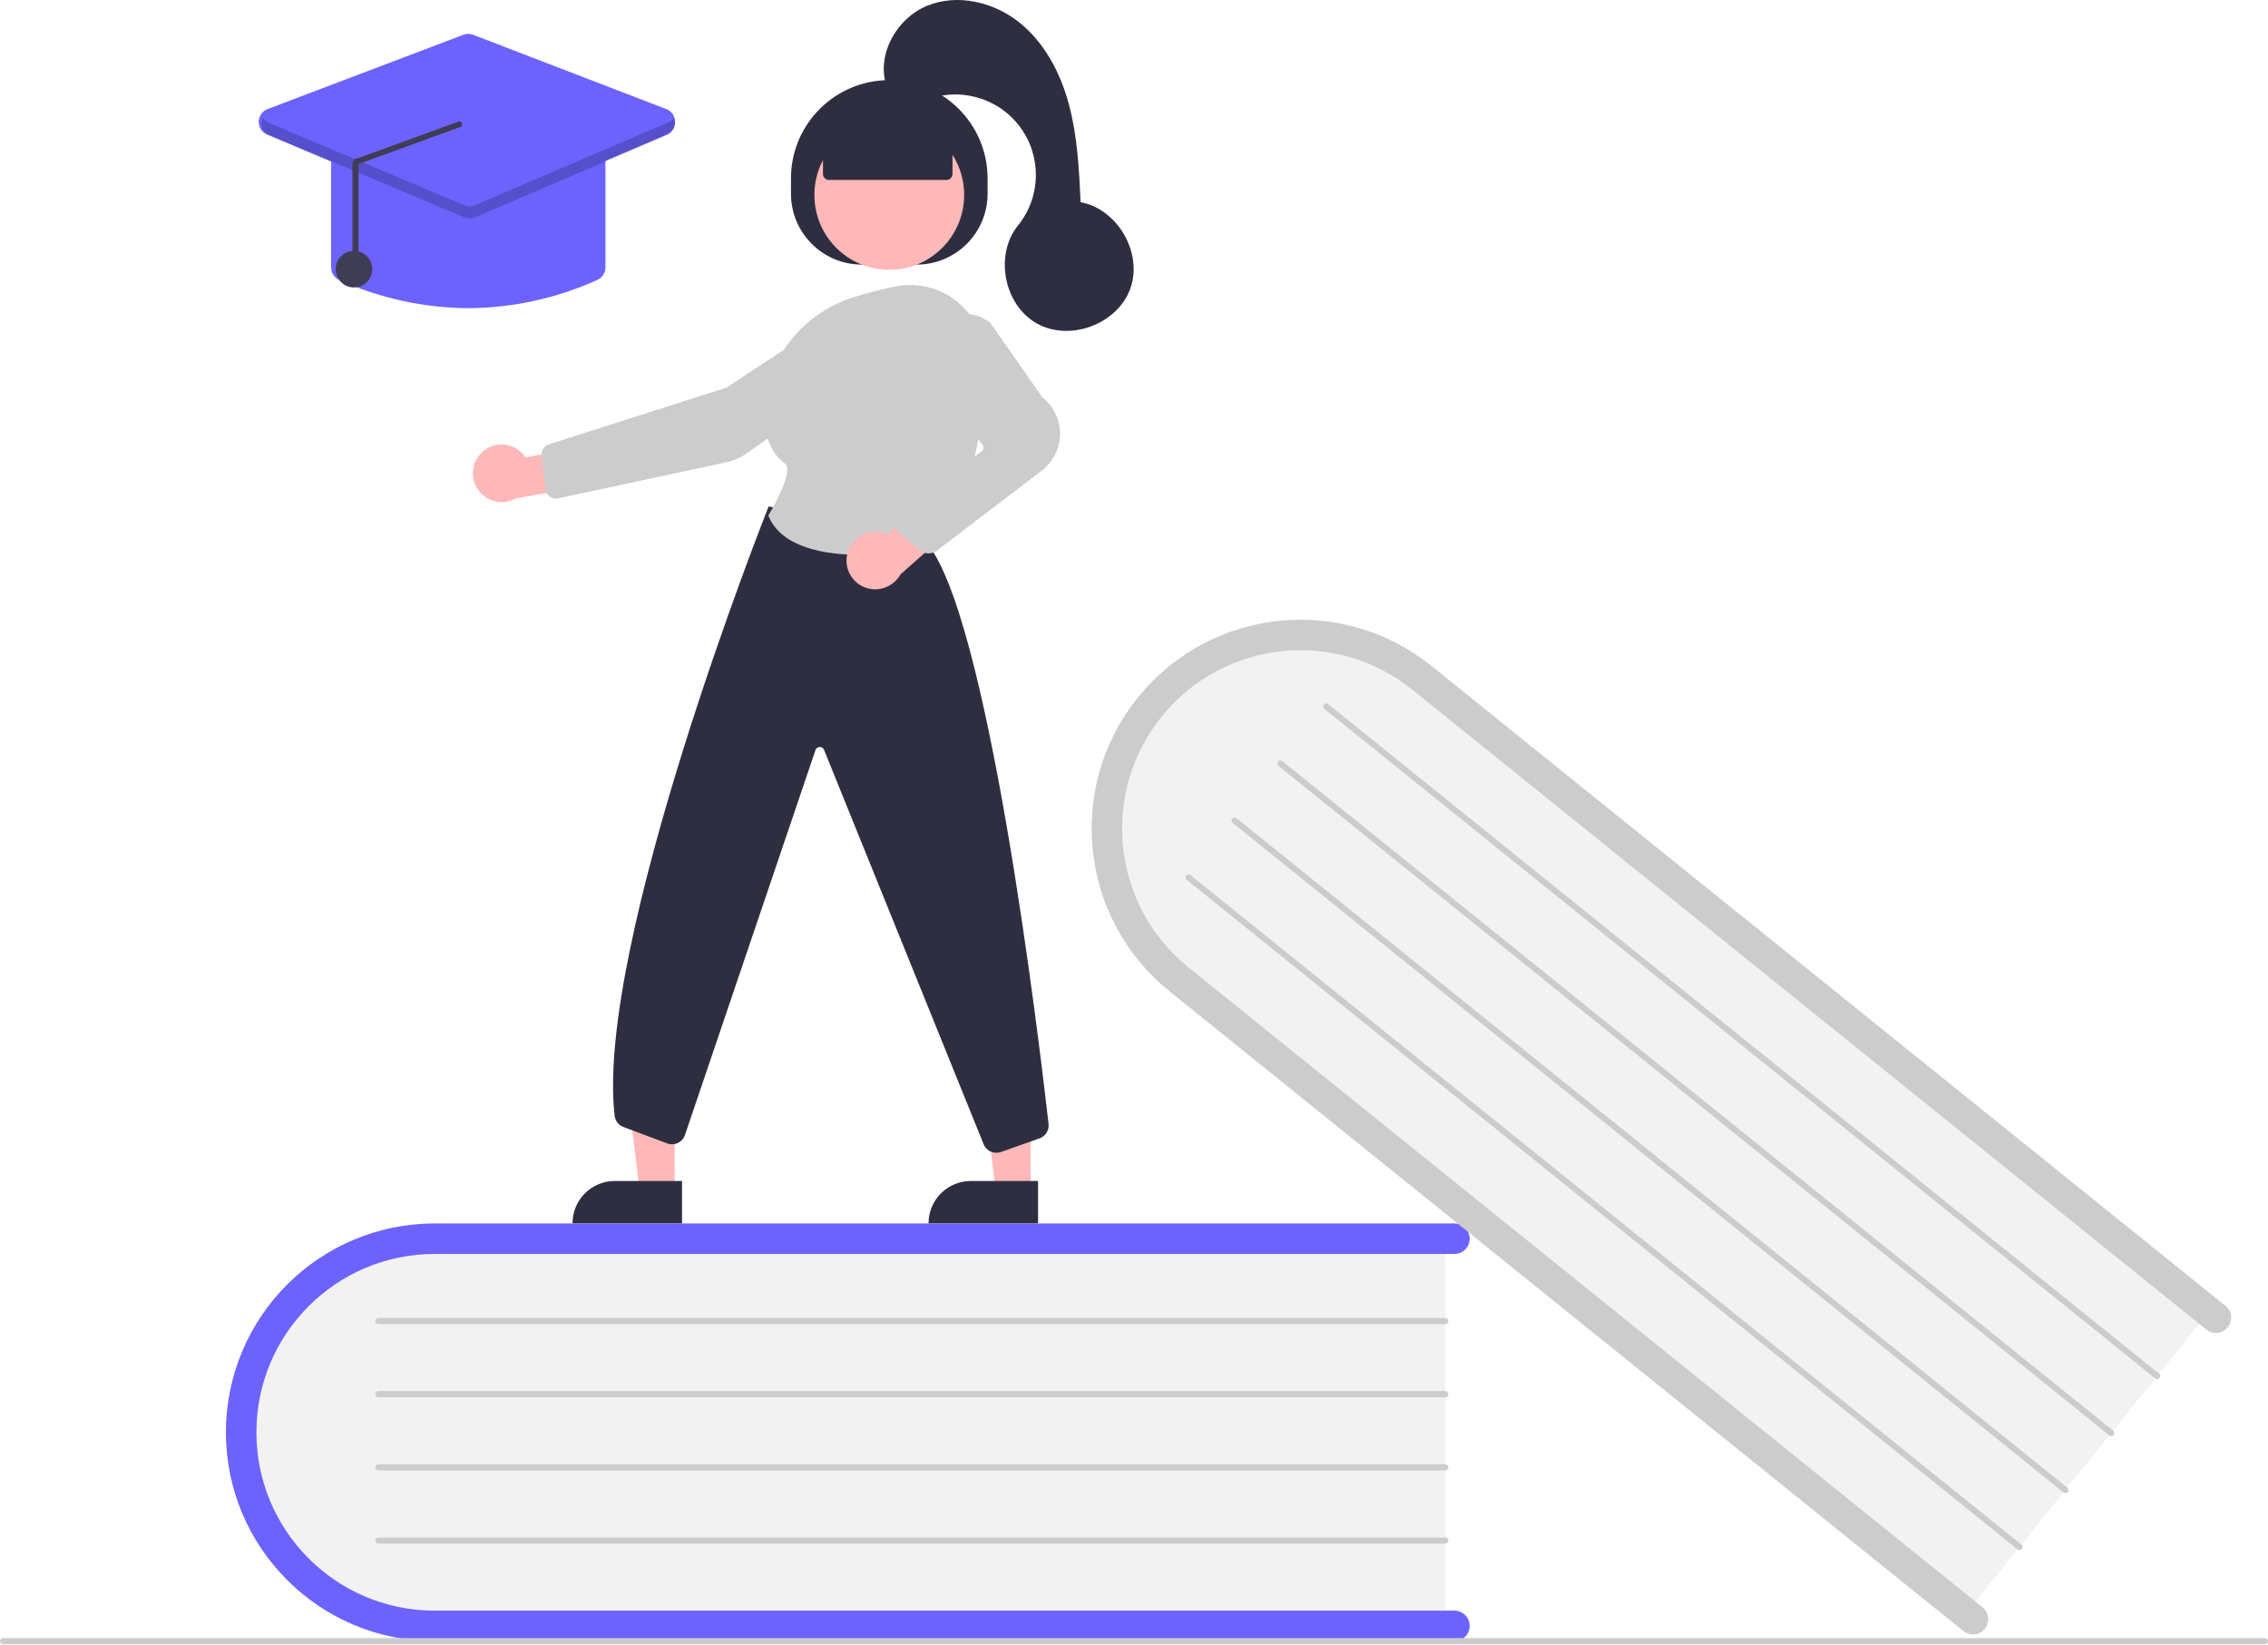
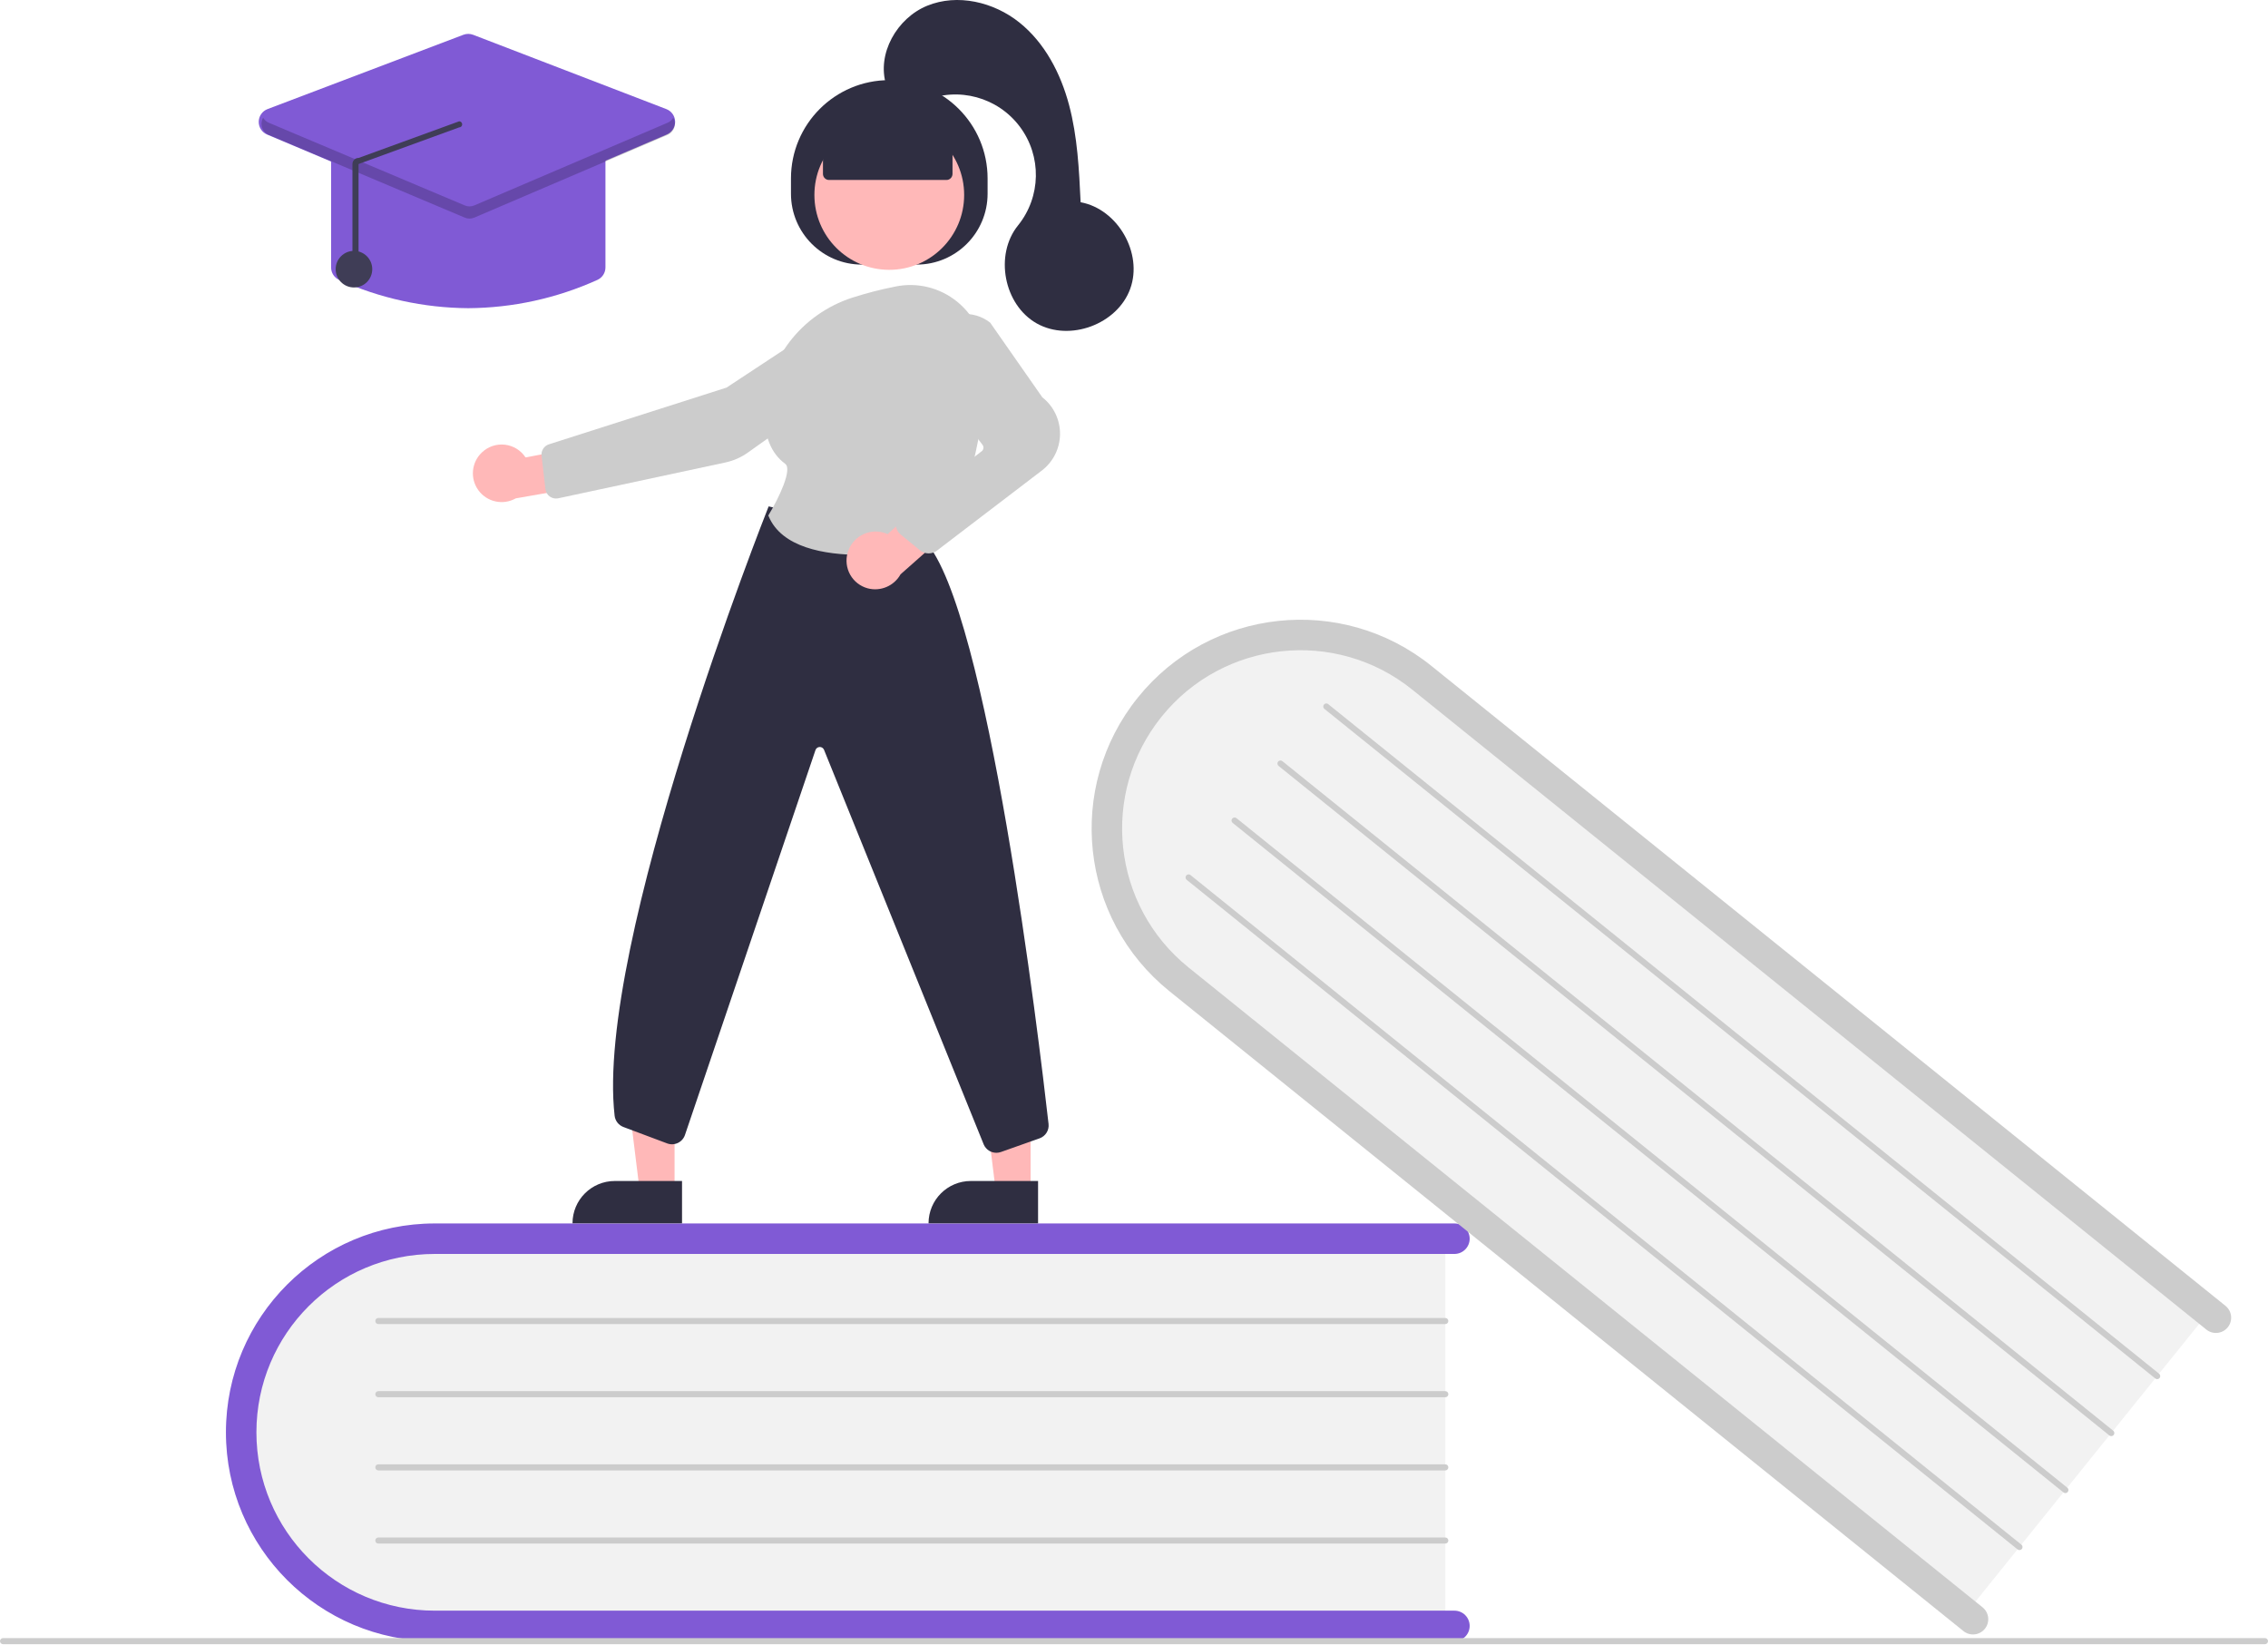
<svg xmlns="http://www.w3.org/2000/svg" data-name="Layer 1" width="744" height="539.286" viewBox="0 0 744 539.286">
  <path d="M702.114,584.643v130H376.415c-37.109,0-67.301-29.16-67.301-65s30.192-65,67.301-65Z" transform="translate(-228 -180.357)" fill="#f2f2f2" />
-   <path d="M710.114,713.643a5.002,5.002,0,0,1-5,5h-334.5a68.5,68.5,0,1,1,0-137h334.5a5,5,0,0,1,0,10h-334.5a58.5,58.5,0,1,0,0,117h334.5A5.002,5.002,0,0,1,710.114,713.643Z" transform="translate(-228 -180.357)" fill="#6c63ff" />
+   <path d="M710.114,713.643a5.002,5.002,0,0,1-5,5h-334.5a68.5,68.5,0,1,1,0-137h334.5a5,5,0,0,1,0,10h-334.5a58.5,58.5,0,1,0,0,117h334.5A5.002,5.002,0,0,1,710.114,713.643Z" transform="translate(-228 -180.357)" fill="#805ad5" />
  <path d="M702.114,614.643h-350a1,1,0,1,1,0-2h350a1,1,0,0,1,0,2Z" transform="translate(-228 -180.357)" fill="#ccc" />
  <path d="M702.114,638.643h-350a1,1,0,1,1,0-2h350a1,1,0,0,1,0,2Z" transform="translate(-228 -180.357)" fill="#ccc" />
  <path d="M702.114,662.643h-350a1,1,0,1,1,0-2h350a1,1,0,0,1,0,2Z" transform="translate(-228 -180.357)" fill="#ccc" />
  <path d="M702.114,686.643h-350a1,1,0,1,1,0-2h350a1,1,0,0,1,0,2Z" transform="translate(-228 -180.357)" fill="#ccc" />
  <path d="M953.832,609.114,872.267,710.342,618.652,505.992c-28.896-23.283-34.111-64.932-11.624-92.84s64.292-31.671,93.189-8.388Z" transform="translate(-228 -180.357)" fill="#f2f2f2" />
  <path d="M879.124,714.583a5.002,5.002,0,0,1-7.031.756L611.625,505.467a68.5,68.5,0,0,1,85.957-106.679L958.05,608.66a5,5,0,1,1-6.274,7.787L691.307,406.575a58.5,58.5,0,1,0-73.408,91.106L878.367,707.553A5.002,5.002,0,0,1,879.124,714.583Z" transform="translate(-228 -180.357)" fill="#ccc" />
  <path d="M935.009,632.474,662.471,412.877a1,1,0,1,1,1.255-1.557L936.264,630.917a1,1,0,1,1-1.255,1.557Z" transform="translate(-228 -180.357)" fill="#ccc" />
  <path d="M919.951,651.163,647.413,431.565a1,1,0,0,1,1.255-1.557L921.206,649.605a1,1,0,1,1-1.255,1.557Z" transform="translate(-228 -180.357)" fill="#ccc" />
  <path d="M904.893,669.851,632.355,450.254a1,1,0,0,1,1.255-1.557L906.148,668.294a1,1,0,1,1-1.255,1.557Z" transform="translate(-228 -180.357)" fill="#ccc" />
  <path d="M889.835,688.539,617.297,468.942a1,1,0,1,1,1.255-1.557L891.089,686.982a1,1,0,1,1-1.255,1.557Z" transform="translate(-228 -180.357)" fill="#ccc" />
  <path d="M971,719.643H229a1,1,0,0,1,0-2H971a1,1,0,0,1,0,2Z" transform="translate(-228 -180.357)" fill="#ccc" />
  <polygon points="338.081 390.622 326.649 390.621 321.212 346.525 338.085 346.527 338.081 390.622" fill="#ffb8b8" />
  <path d="M318.482,387.355h22.048a0,0,0,0,1,0,0v13.882a0,0,0,0,1,0,0H304.6a0,0,0,0,1,0,0v0A13.882,13.882,0,0,1,318.482,387.355Z" fill="#2f2e41" />
  <polygon points="221.286 390.622 209.854 390.621 204.417 346.525 221.29 346.527 221.286 390.622" fill="#ffb8b8" />
  <path d="M201.688,387.355h22.048a0,0,0,0,1,0,0v13.882a0,0,0,0,1,0,0H187.806a0,0,0,0,1,0,0v0A13.882,13.882,0,0,1,201.688,387.355Z" fill="#2f2e41" />
  <path d="M487.471,243.89v-5a32.25,32.25,0,0,1,32.25-32.25h0a32.25,32.25,0,0,1,32.25,32.25v5a23.25,23.25,0,0,1-23.25,23.25h-18A23.25,23.25,0,0,1,487.471,243.89Z" transform="translate(-228 -180.357)" fill="#2f2e41" />
  <circle cx="291.721" cy="63.942" r="24.561" fill="#ffb8b8" />
  <path d="M634.488,376.475" transform="translate(-228 -180.357)" fill="#ffb8b8" />
  <path d="M386.125,328.713A9.377,9.377,0,0,1,400.405,330.39l21.055-3.983,5.541,12.205-29.812,5.207a9.428,9.428,0,0,1-11.064-15.106Z" transform="translate(-228 -180.357)" fill="#ffb8b8" />
  <path d="M500.573,284.328l.275.417L466.322,307.49l-58.258,18.603a3.508,3.508,0,0,0-2.412,3.738l1.271,10.947a3.501,3.501,0,0,0,4.21,3.018l54.83-11.753a19.806,19.806,0,0,0,7.371-3.245L512.122,301.201a10.02,10.02,0,0,0,4.158-8.947,9.975,9.975,0,0,0-15.433-7.508Z" transform="translate(-228 -180.357)" fill="#ccc" />
  <path d="M554.853,558.466a4.518,4.518,0,0,1-4.138-2.701l-52.41-129.501a1.5,1.5,0,0,0-2.809.158L452.739,552.495a4.501,4.501,0,0,1-5.882,2.891l-14.338-5.377a4.489,4.489,0,0,1-2.897-3.705c-6.45-56.192,49.8-198.03,50.369-199.456l.157-.395,51.277,11.343.107.116c20.458,22.318,37.273,163.082,40.437,191.074a4.479,4.479,0,0,1-2.971,4.747l-12.656,4.476A4.457,4.457,0,0,1,554.853,558.466Z" transform="translate(-228 -180.357)" fill="#2f2e41" />
  <path d="M510.673,362.363c-12.424,0-26.274-2.477-30.538-12.701l-.098-.235.133-.218c3.365-5.521,7.813-14.94,5.422-16.709-4.709-3.482-6.994-9.21-6.792-17.025.44-16.966,12-32.029,28.766-37.482h0A127.642,127.642,0,0,1,521.829,274.321a24.281,24.281,0,0,1,20.133,4.972,24.526,24.526,0,0,1,9.096,18.871c.176,18.131-2.615,43.383-16.912,60.72a4.448,4.448,0,0,1-2.633,1.531A122.223,122.223,0,0,1,510.673,362.363Z" transform="translate(-228 -180.357)" fill="#ccc" />
  <path d="M506.051,361.684a9.556,9.556,0,0,1,11.678-6.664,9.407,9.407,0,0,1,1.448.536l15.987-14.549,11.118,7.49-22.862,20.231a9.539,9.539,0,0,1-10.813,4.587A9.394,9.394,0,0,1,506.051,361.684Z" transform="translate(-228 -180.357)" fill="#ffb8b8" />
  <path d="M532.632,361.869a4.488,4.488,0,0,1-2.845-1.015l-6.304-5.152a4.5,4.5,0,0,1,.109-7.055l26.442-20.28a1.503,1.503,0,0,0,.283-2.095L533.996,304.696a13.285,13.285,0,0,1,.887-17.114h0a13.248,13.248,0,0,1,17.888-1.431l.103.109,17.042,24.402a15.193,15.193,0,0,1-.36,24.186l-34.246,26.139A4.507,4.507,0,0,1,532.632,361.869Z" transform="translate(-228 -180.357)" fill="#ccc" />
  <path d="M497.965,237.39V225.204l21.756-9.5,20.744,9.5v12.186a2,2,0,0,1-2,2h-38.5A2,2,0,0,1,497.965,237.39Z" transform="translate(-228 -180.357)" fill="#2f2e41" />
  <path d="M518.722,208.257c-3.199-10.239,3.519-21.972,13.451-26.025s21.813-1.22,30.194,5.476,13.58,16.724,16.335,27.091,3.278,21.177,3.787,31.891c12.202,2.241,20.503,16.714,16.276,28.378s-19.873,17.459-30.678,11.362-13.935-22.485-6.136-32.134a26.374,26.374,0,0,0-30.688-40.91C525.248,215.902,517.702,209.368,518.722,208.257Z" transform="translate(-228 -180.357)" fill="#2f2e41" />
-   <path d="M381.614,281.44a104.449,104.449,0,0,1-42.348-9.275,4.473,4.473,0,0,1-2.652-4.104V231.643a4.505,4.505,0,0,1,4.5-4.5h81a4.505,4.505,0,0,1,4.5,4.5v36.418a4.473,4.473,0,0,1-2.652,4.104h0A104.449,104.449,0,0,1,381.614,281.44Z" transform="translate(-228 -180.357)" fill="#6c63ff" />
-   <path d="M381.603,251.937a4.505,4.505,0,0,1-1.749-.352l-64.232-27.1a4.5,4.5,0,0,1,.153-8.353L380.008,191.765a4.484,4.484,0,0,1,3.211.007l63.372,24.368a4.5,4.5,0,0,1,.154,8.338L383.373,251.577A4.507,4.507,0,0,1,381.603,251.937Z" transform="translate(-228 -180.357)" fill="#6c63ff" />
+   <path d="M381.614,281.44a104.449,104.449,0,0,1-42.348-9.275,4.473,4.473,0,0,1-2.652-4.104V231.643a4.505,4.505,0,0,1,4.5-4.5h81a4.505,4.505,0,0,1,4.5,4.5v36.418a4.473,4.473,0,0,1-2.652,4.104h0A104.449,104.449,0,0,1,381.614,281.44Z" transform="translate(-228 -180.357)" fill="#805ad5" />
+   <path d="M381.603,251.937a4.505,4.505,0,0,1-1.749-.352l-64.232-27.1a4.5,4.5,0,0,1,.153-8.353L380.008,191.765a4.484,4.484,0,0,1,3.211.007l63.372,24.368a4.5,4.5,0,0,1,.154,8.338L383.373,251.577A4.507,4.507,0,0,1,381.603,251.937Z" transform="translate(-228 -180.357)" fill="#805ad5" />
  <circle cx="116.114" cy="88.286" r="6" fill="#3f3d56" />
  <path d="M446.965,220.631,383.592,247.73a4,4,0,0,1-3.127.008l-64.232-27.099a3.925,3.925,0,0,1-1.913-1.681,3.997,3.997,0,0,0,1.913,5.681l64.232,27.099a4,4,0,0,0,3.127-.008l63.373-27.099a3.997,3.997,0,0,0,1.895-5.673A3.927,3.927,0,0,1,446.965,220.631Z" transform="translate(-228 -180.357)" opacity="0.2" />
  <path d="M344.618,268.62a1,1,0,0,0,1-1V234.158l32.981-12.015a1,1,0,0,0,.03-2l-32.981,12.015a1.962,1.962,0,0,0-1.433.575,1.986,1.986,0,0,0-.596,1.425v33.461A1,1,0,0,0,344.618,268.62Z" transform="translate(-228 -180.357)" fill="#3f3d56" />
</svg>
